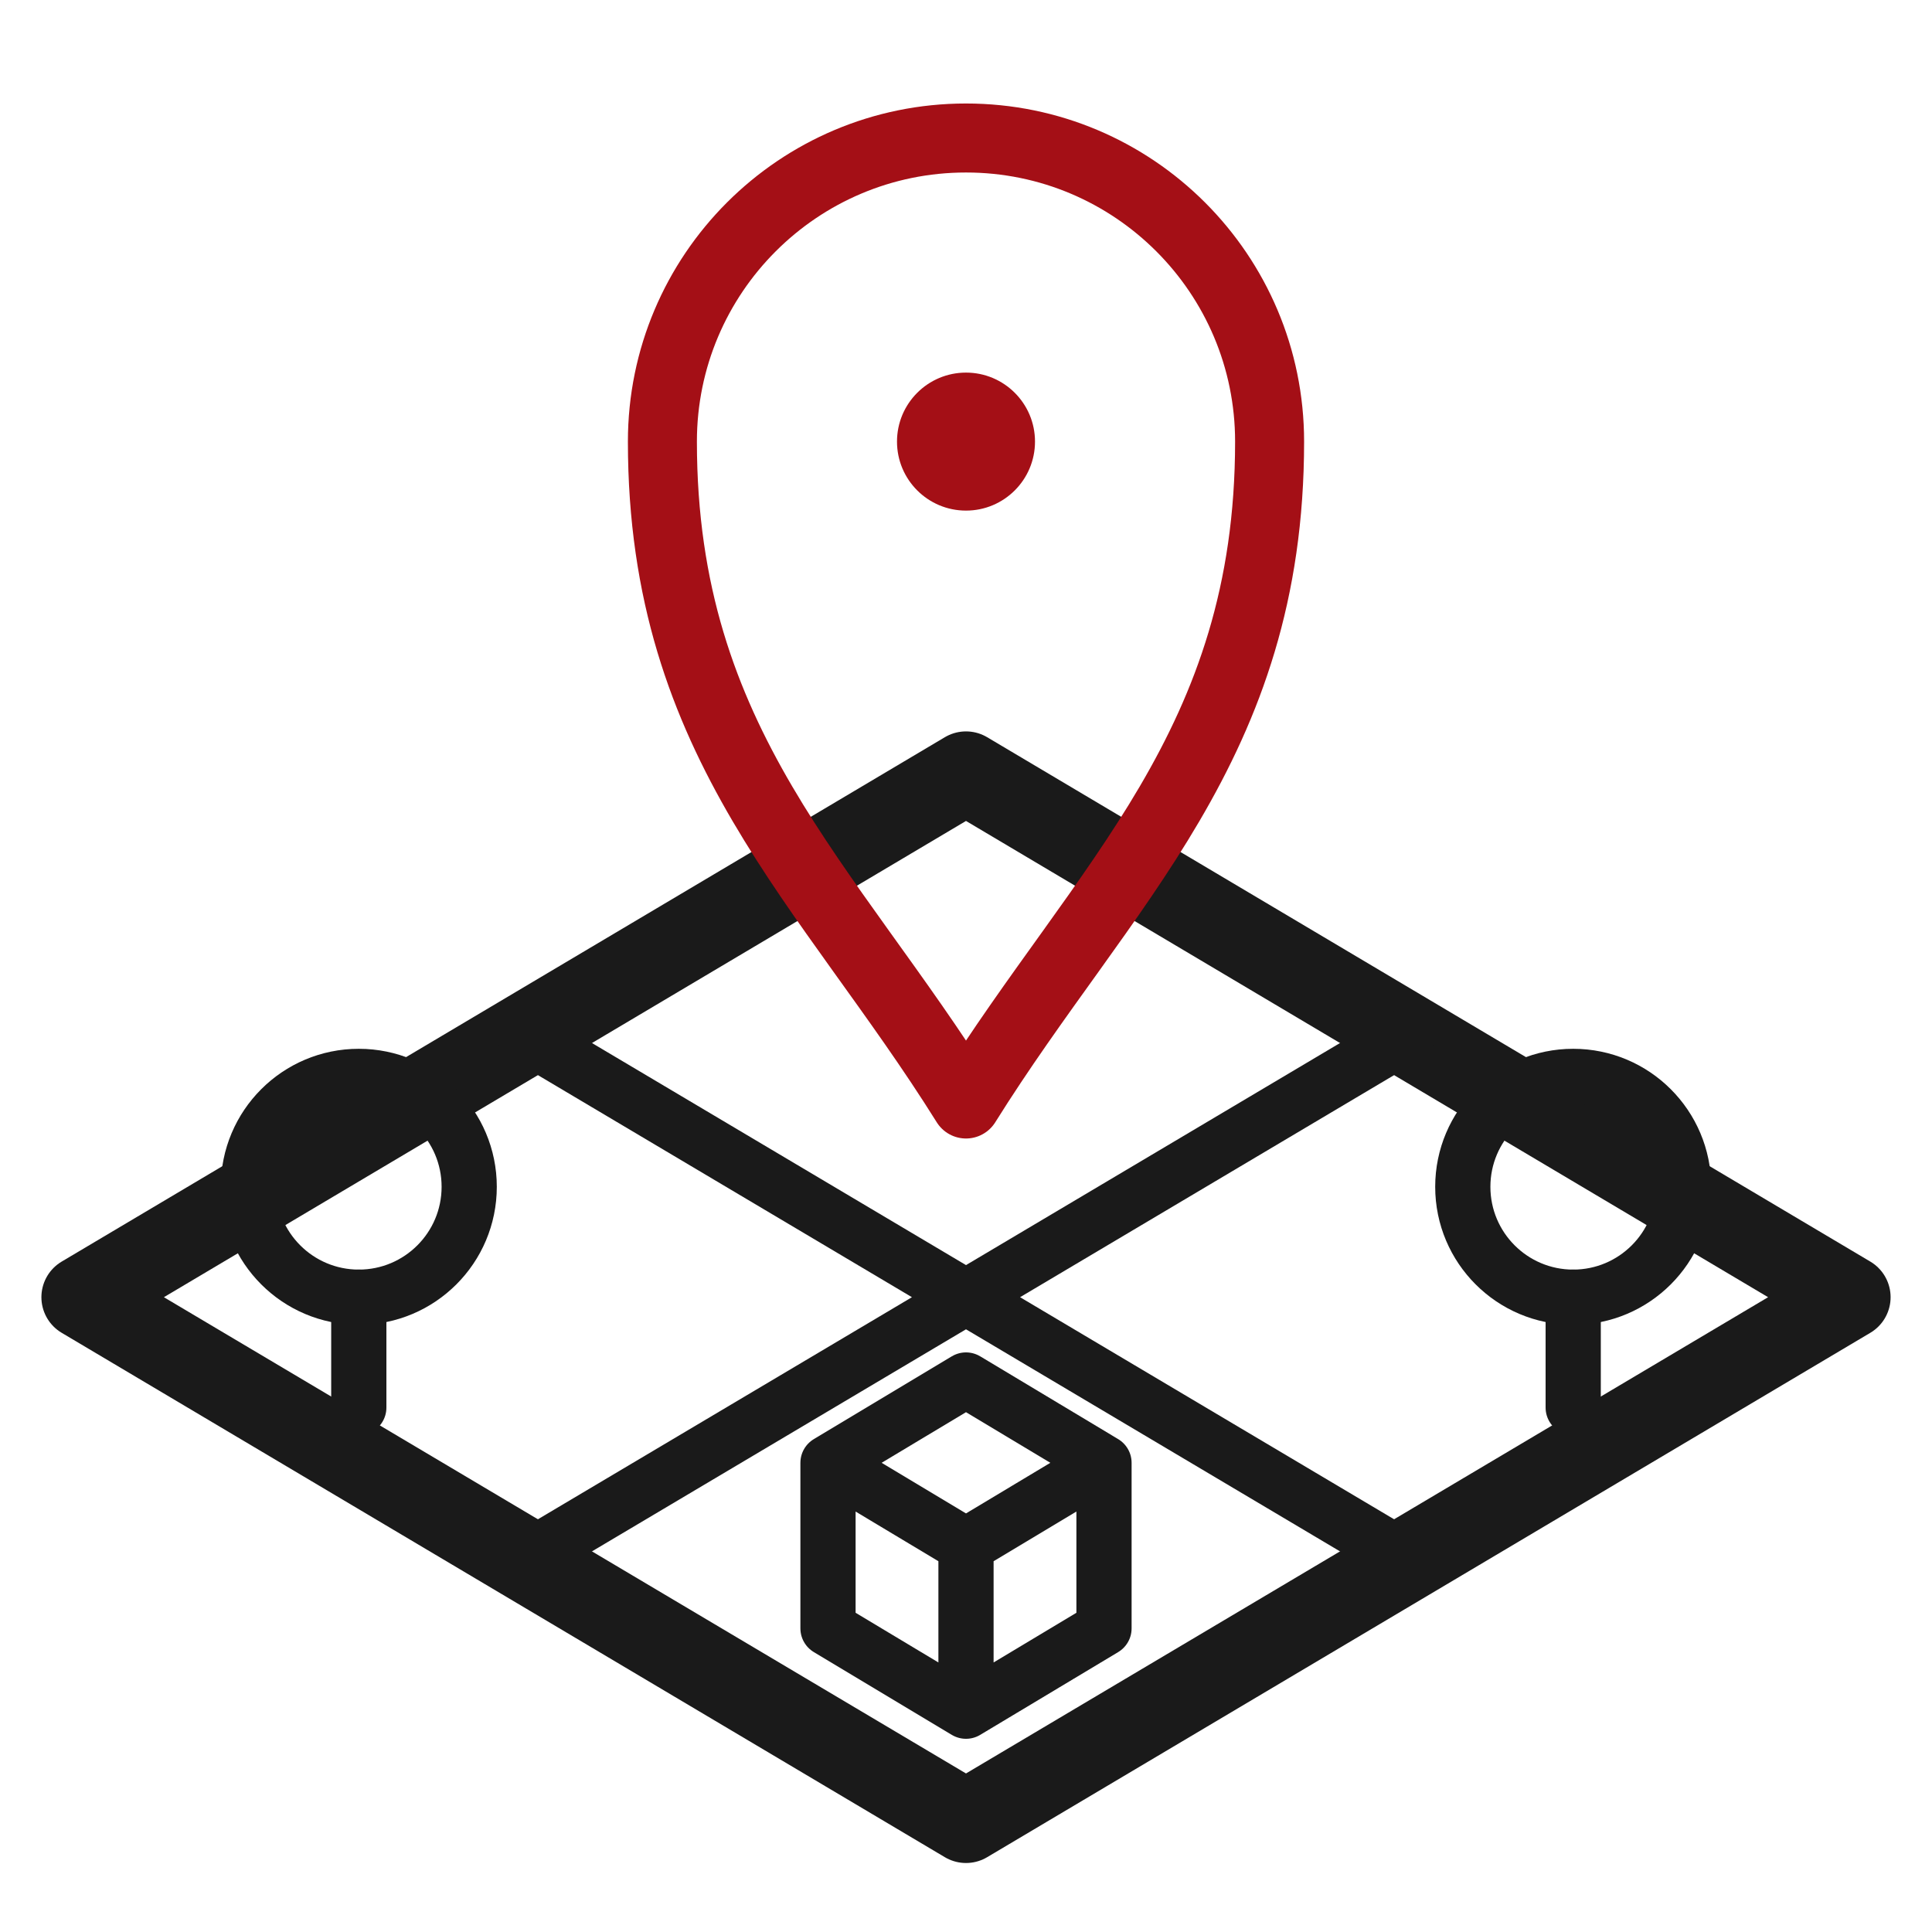
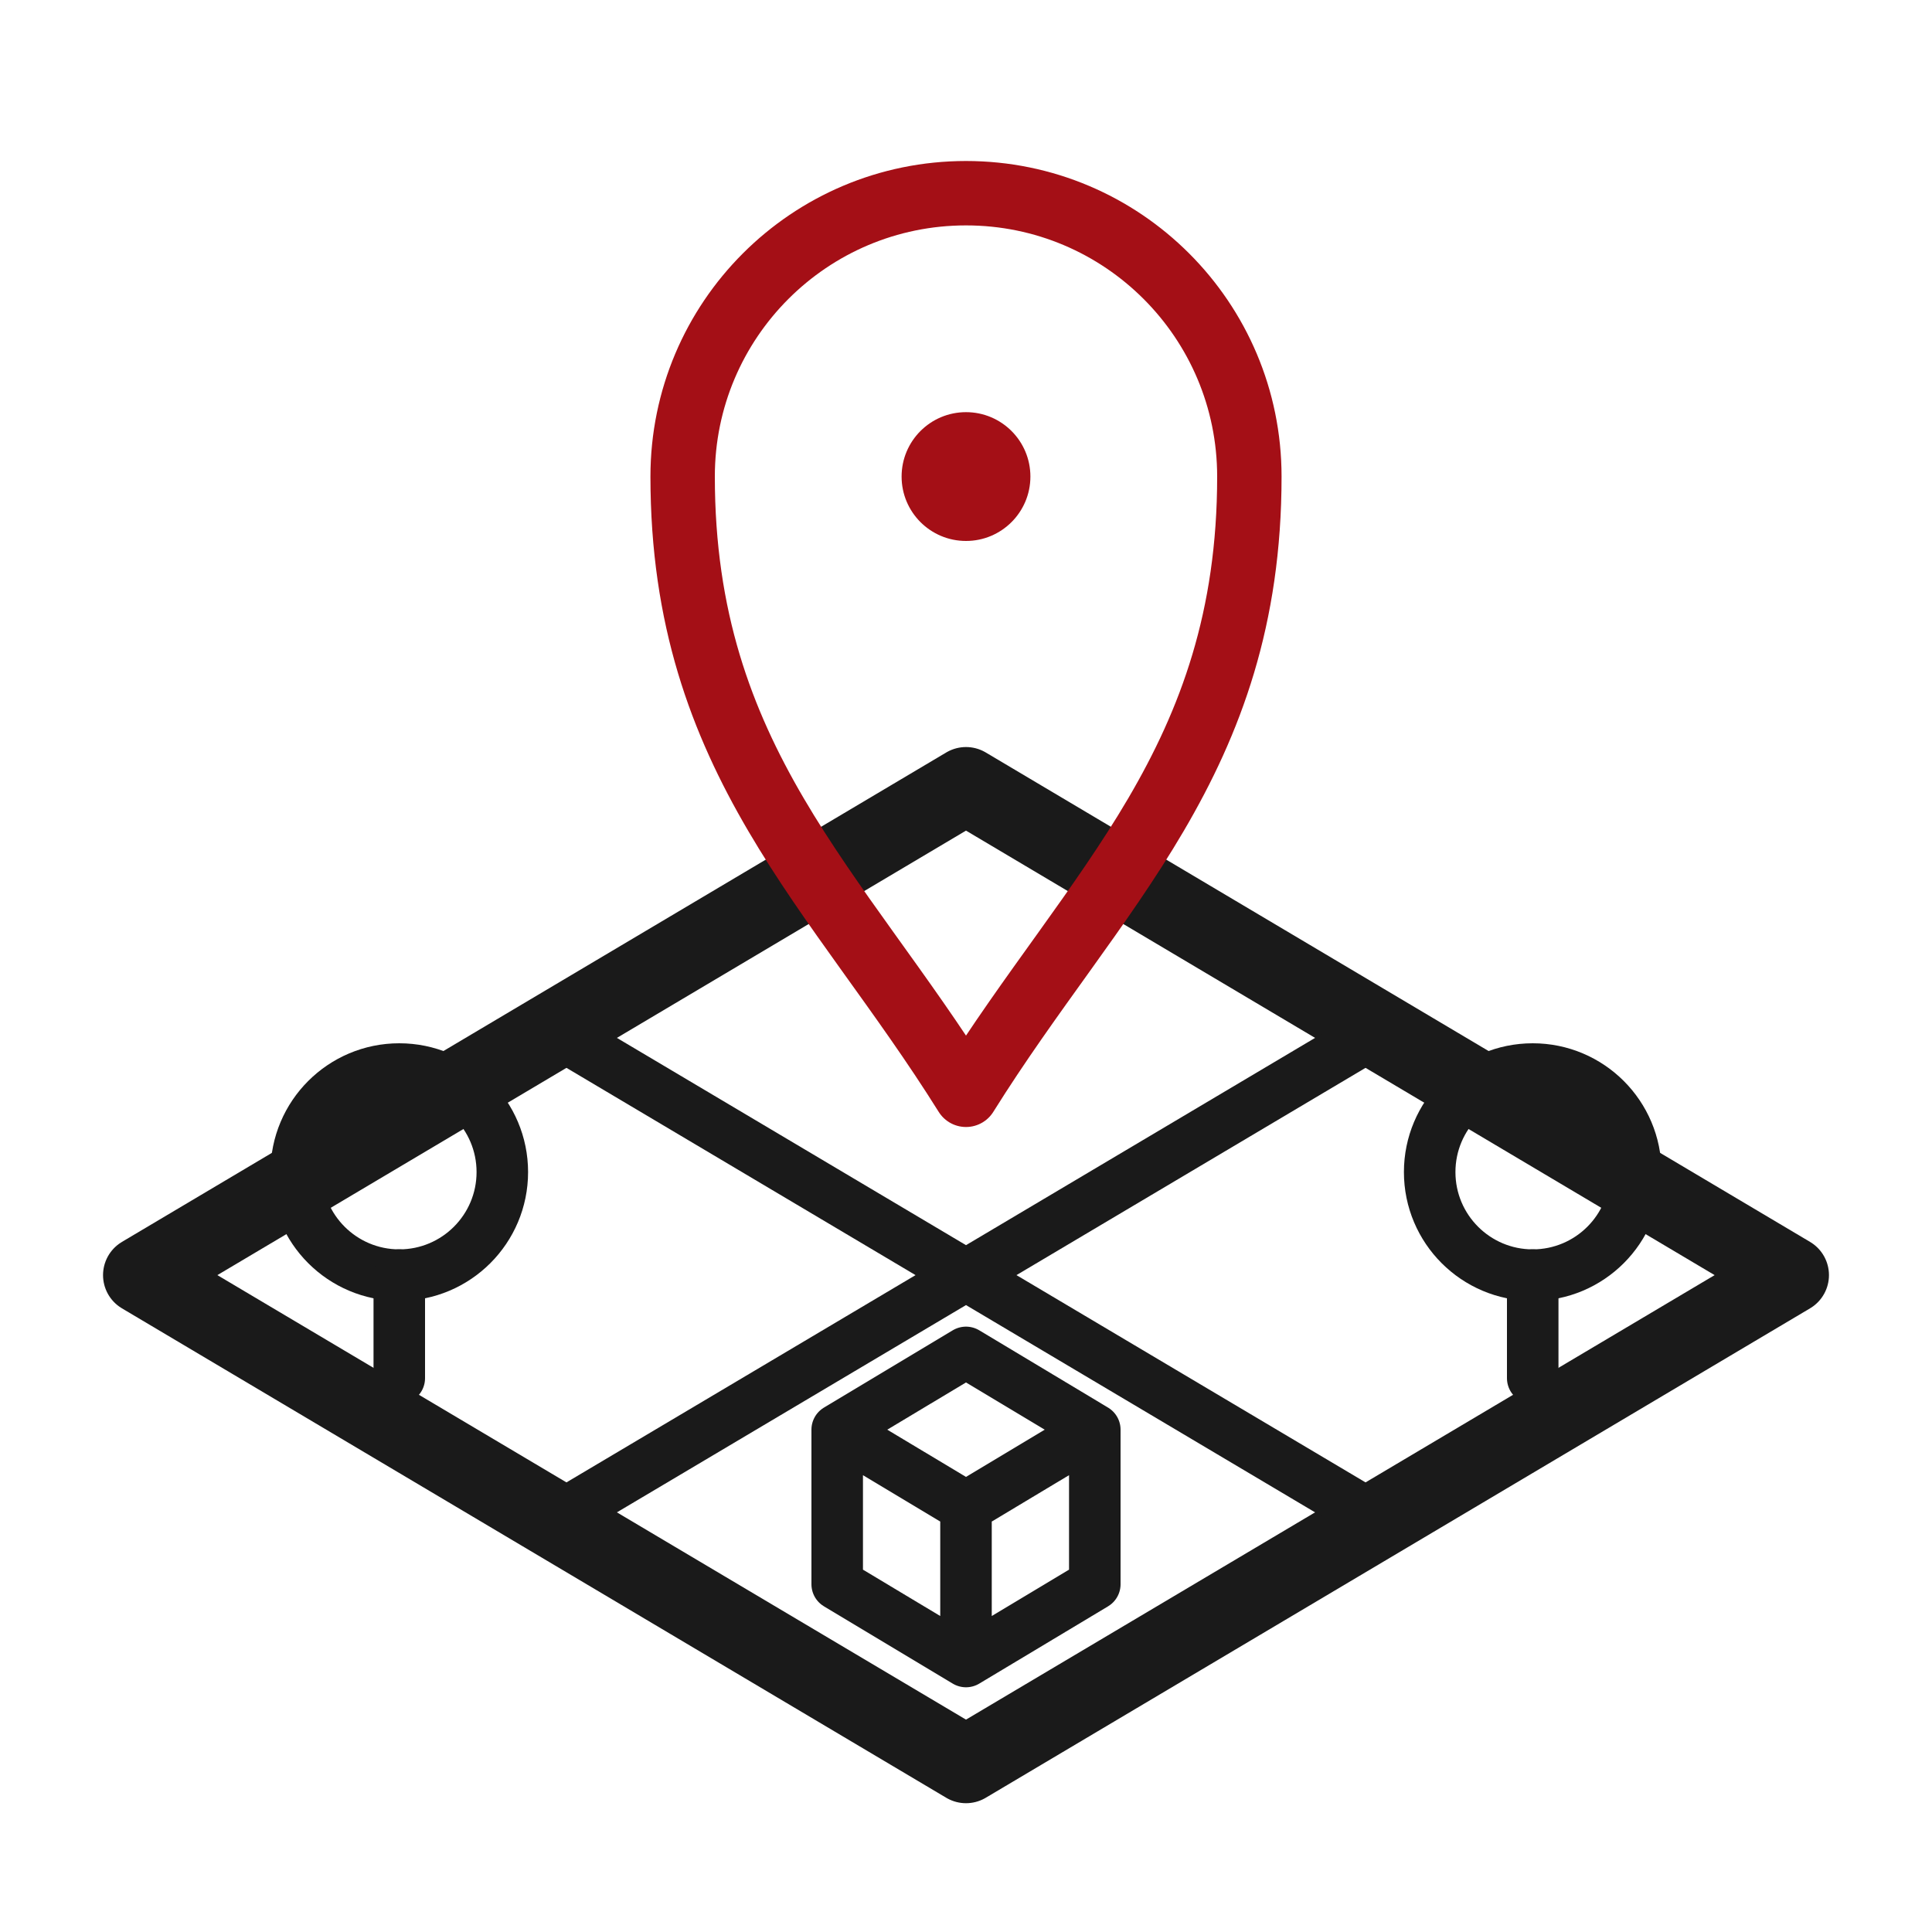
- <svg xmlns="http://www.w3.org/2000/svg" width="70" height="70" viewBox="0 0 70 70">
+ <svg xmlns="http://www.w3.org/2000/svg" width="70" height="70" viewBox="-2.5 -2.5 75 75">
  <g fill="none" stroke="#1a1a1a" stroke-width="3" stroke-linecap="round" stroke-linejoin="round">
    <path d="M3 47 L35 28 L67 47 L35 66 Z" />
  </g>
  <g fill="none" stroke="#1a1a1a" stroke-width="2" stroke-linecap="round" stroke-linejoin="round">
    <path d="M19 37.5 L51 56.5 M51 37.5 L19 56.5" />
    <circle cx="13" cy="43" r="4" />
    <path d="M13 47 v4" />
    <circle cx="57" cy="43" r="4" />
    <path d="M57 47 v4" />
    <path d="M30 59 v-6 l5 -3 5 3 v6 l-5 3 z M30 53 l5 3 5 -3 M35 56 v6" />
  </g>
  <path d="M35 40 C30 32 24 27 24 16 A11 11 0 0 1 46 16 C46 27 40 32 35 40 Z" fill="none" stroke="#a40f16" stroke-width="2.5" stroke-linejoin="round" />
  <circle cx="35" cy="16" r="2.5" fill="#a40f16" />
</svg>
